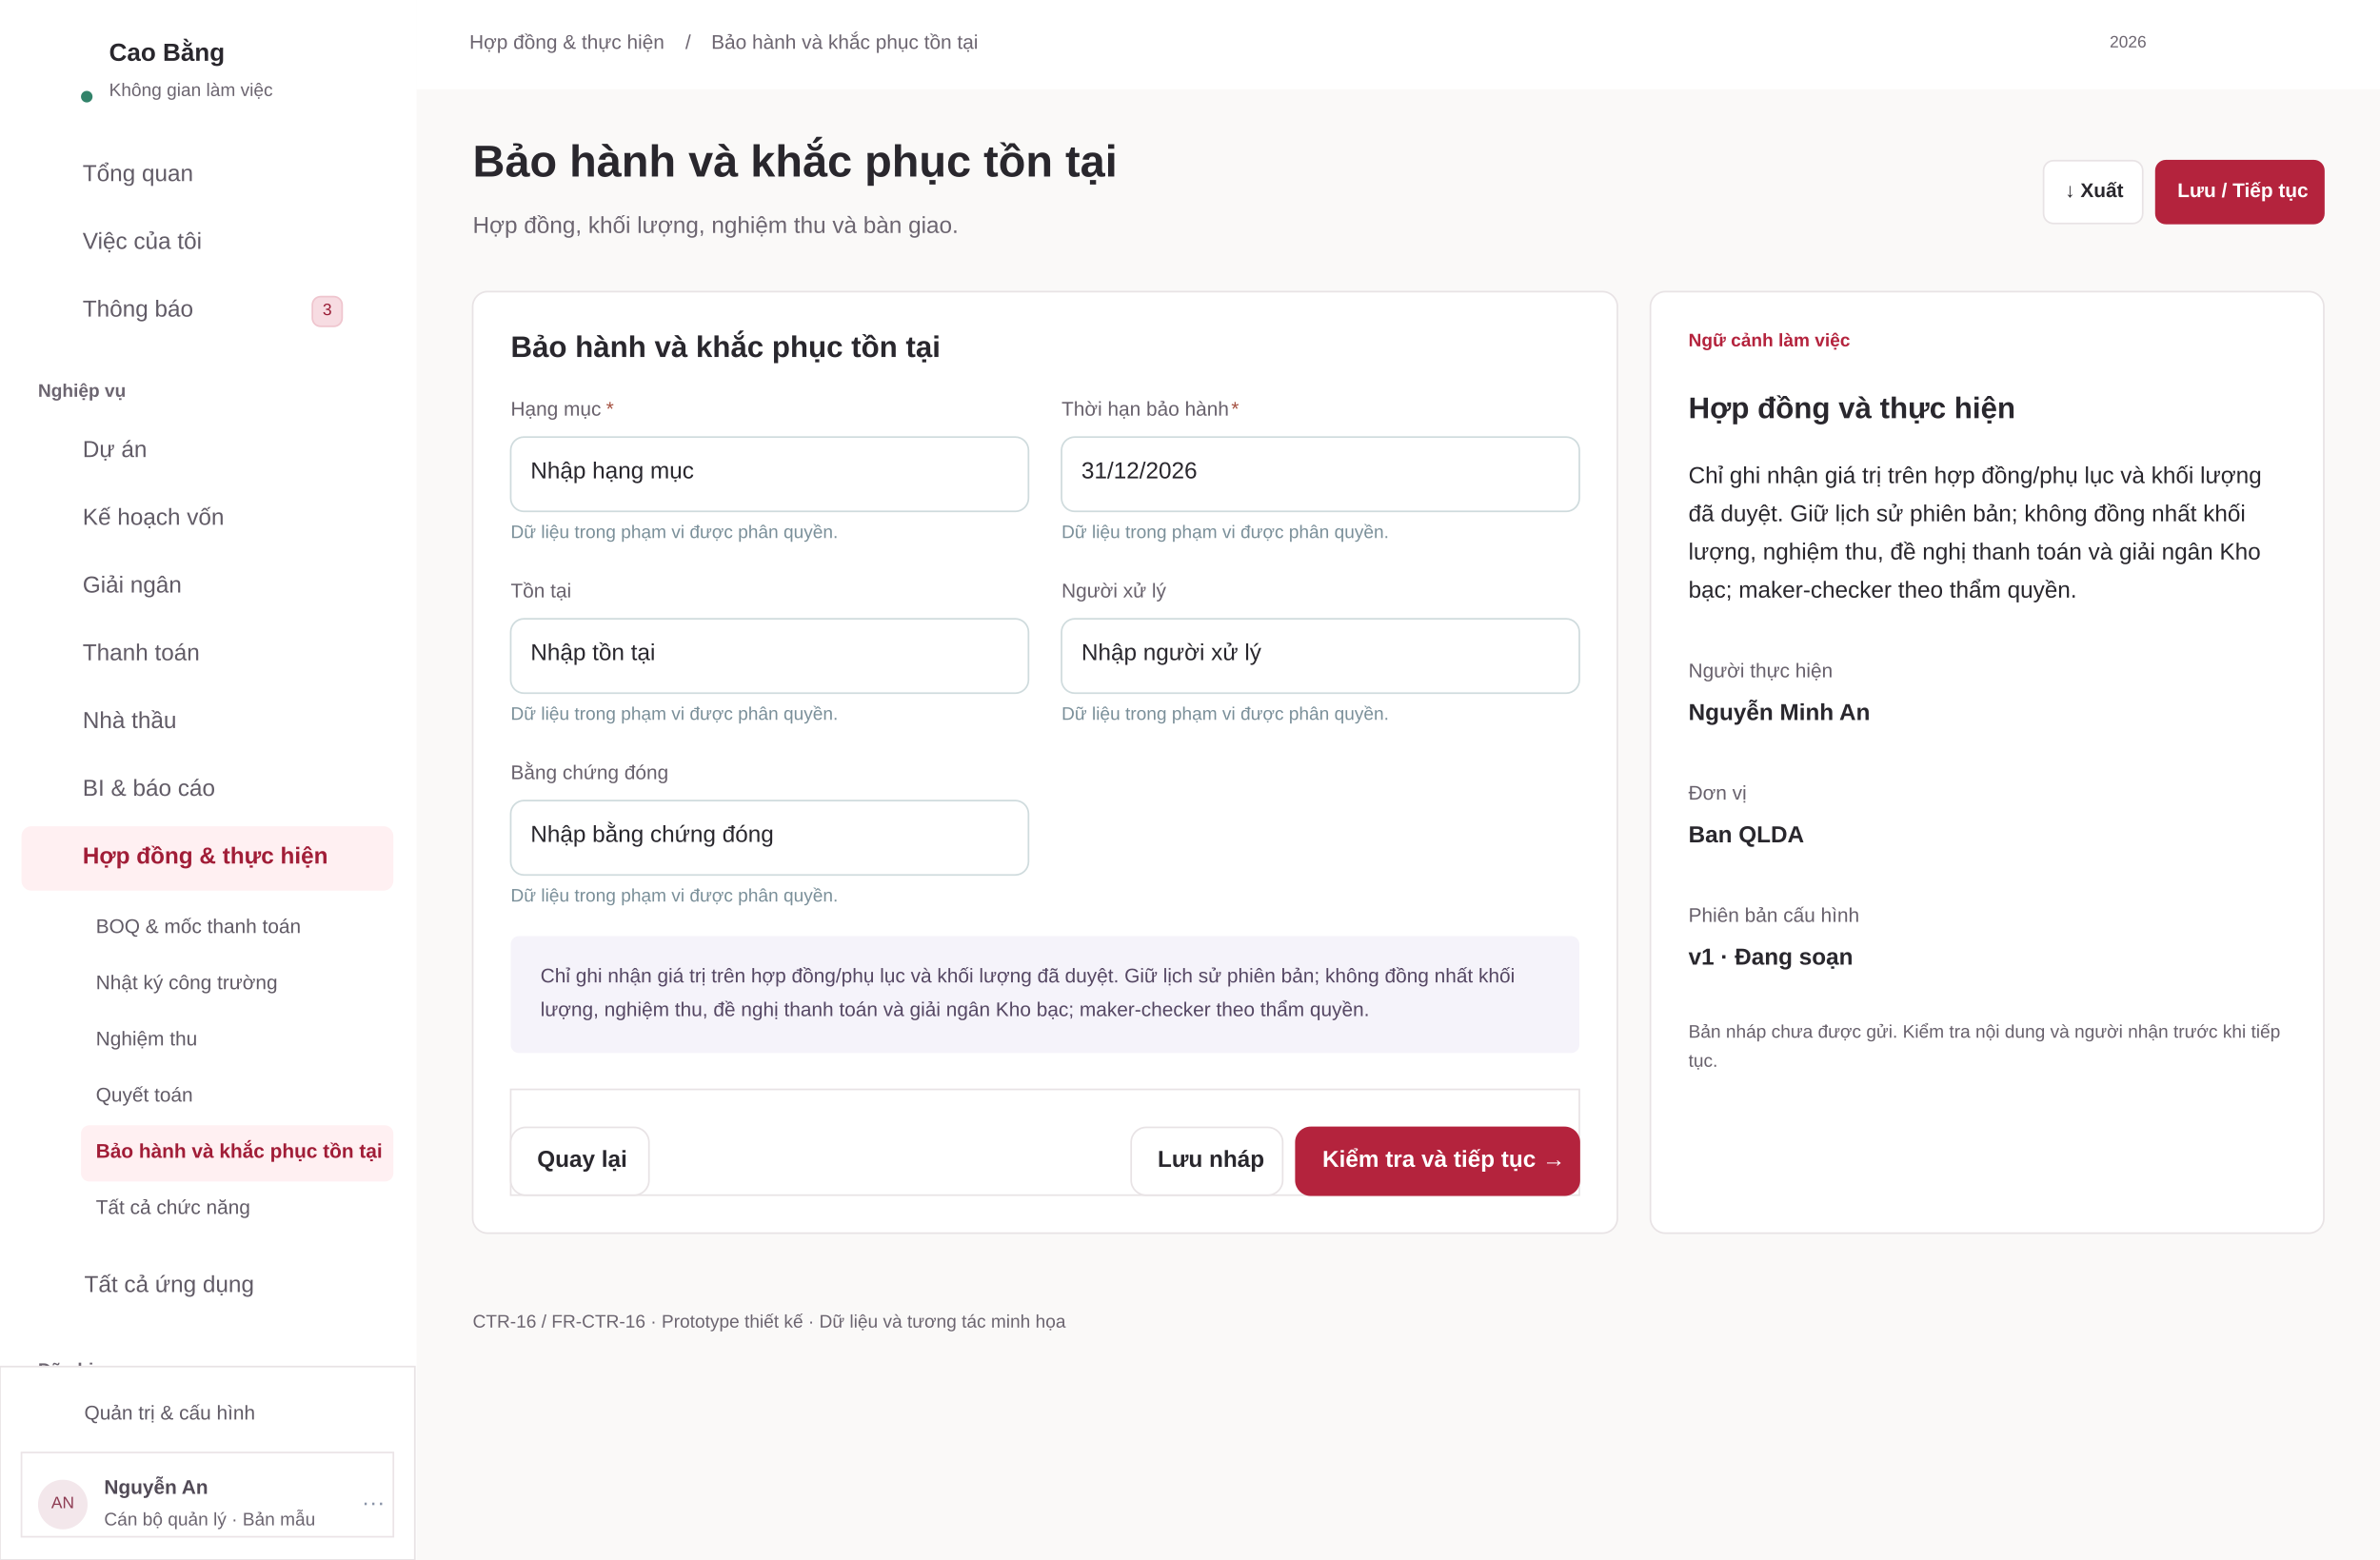
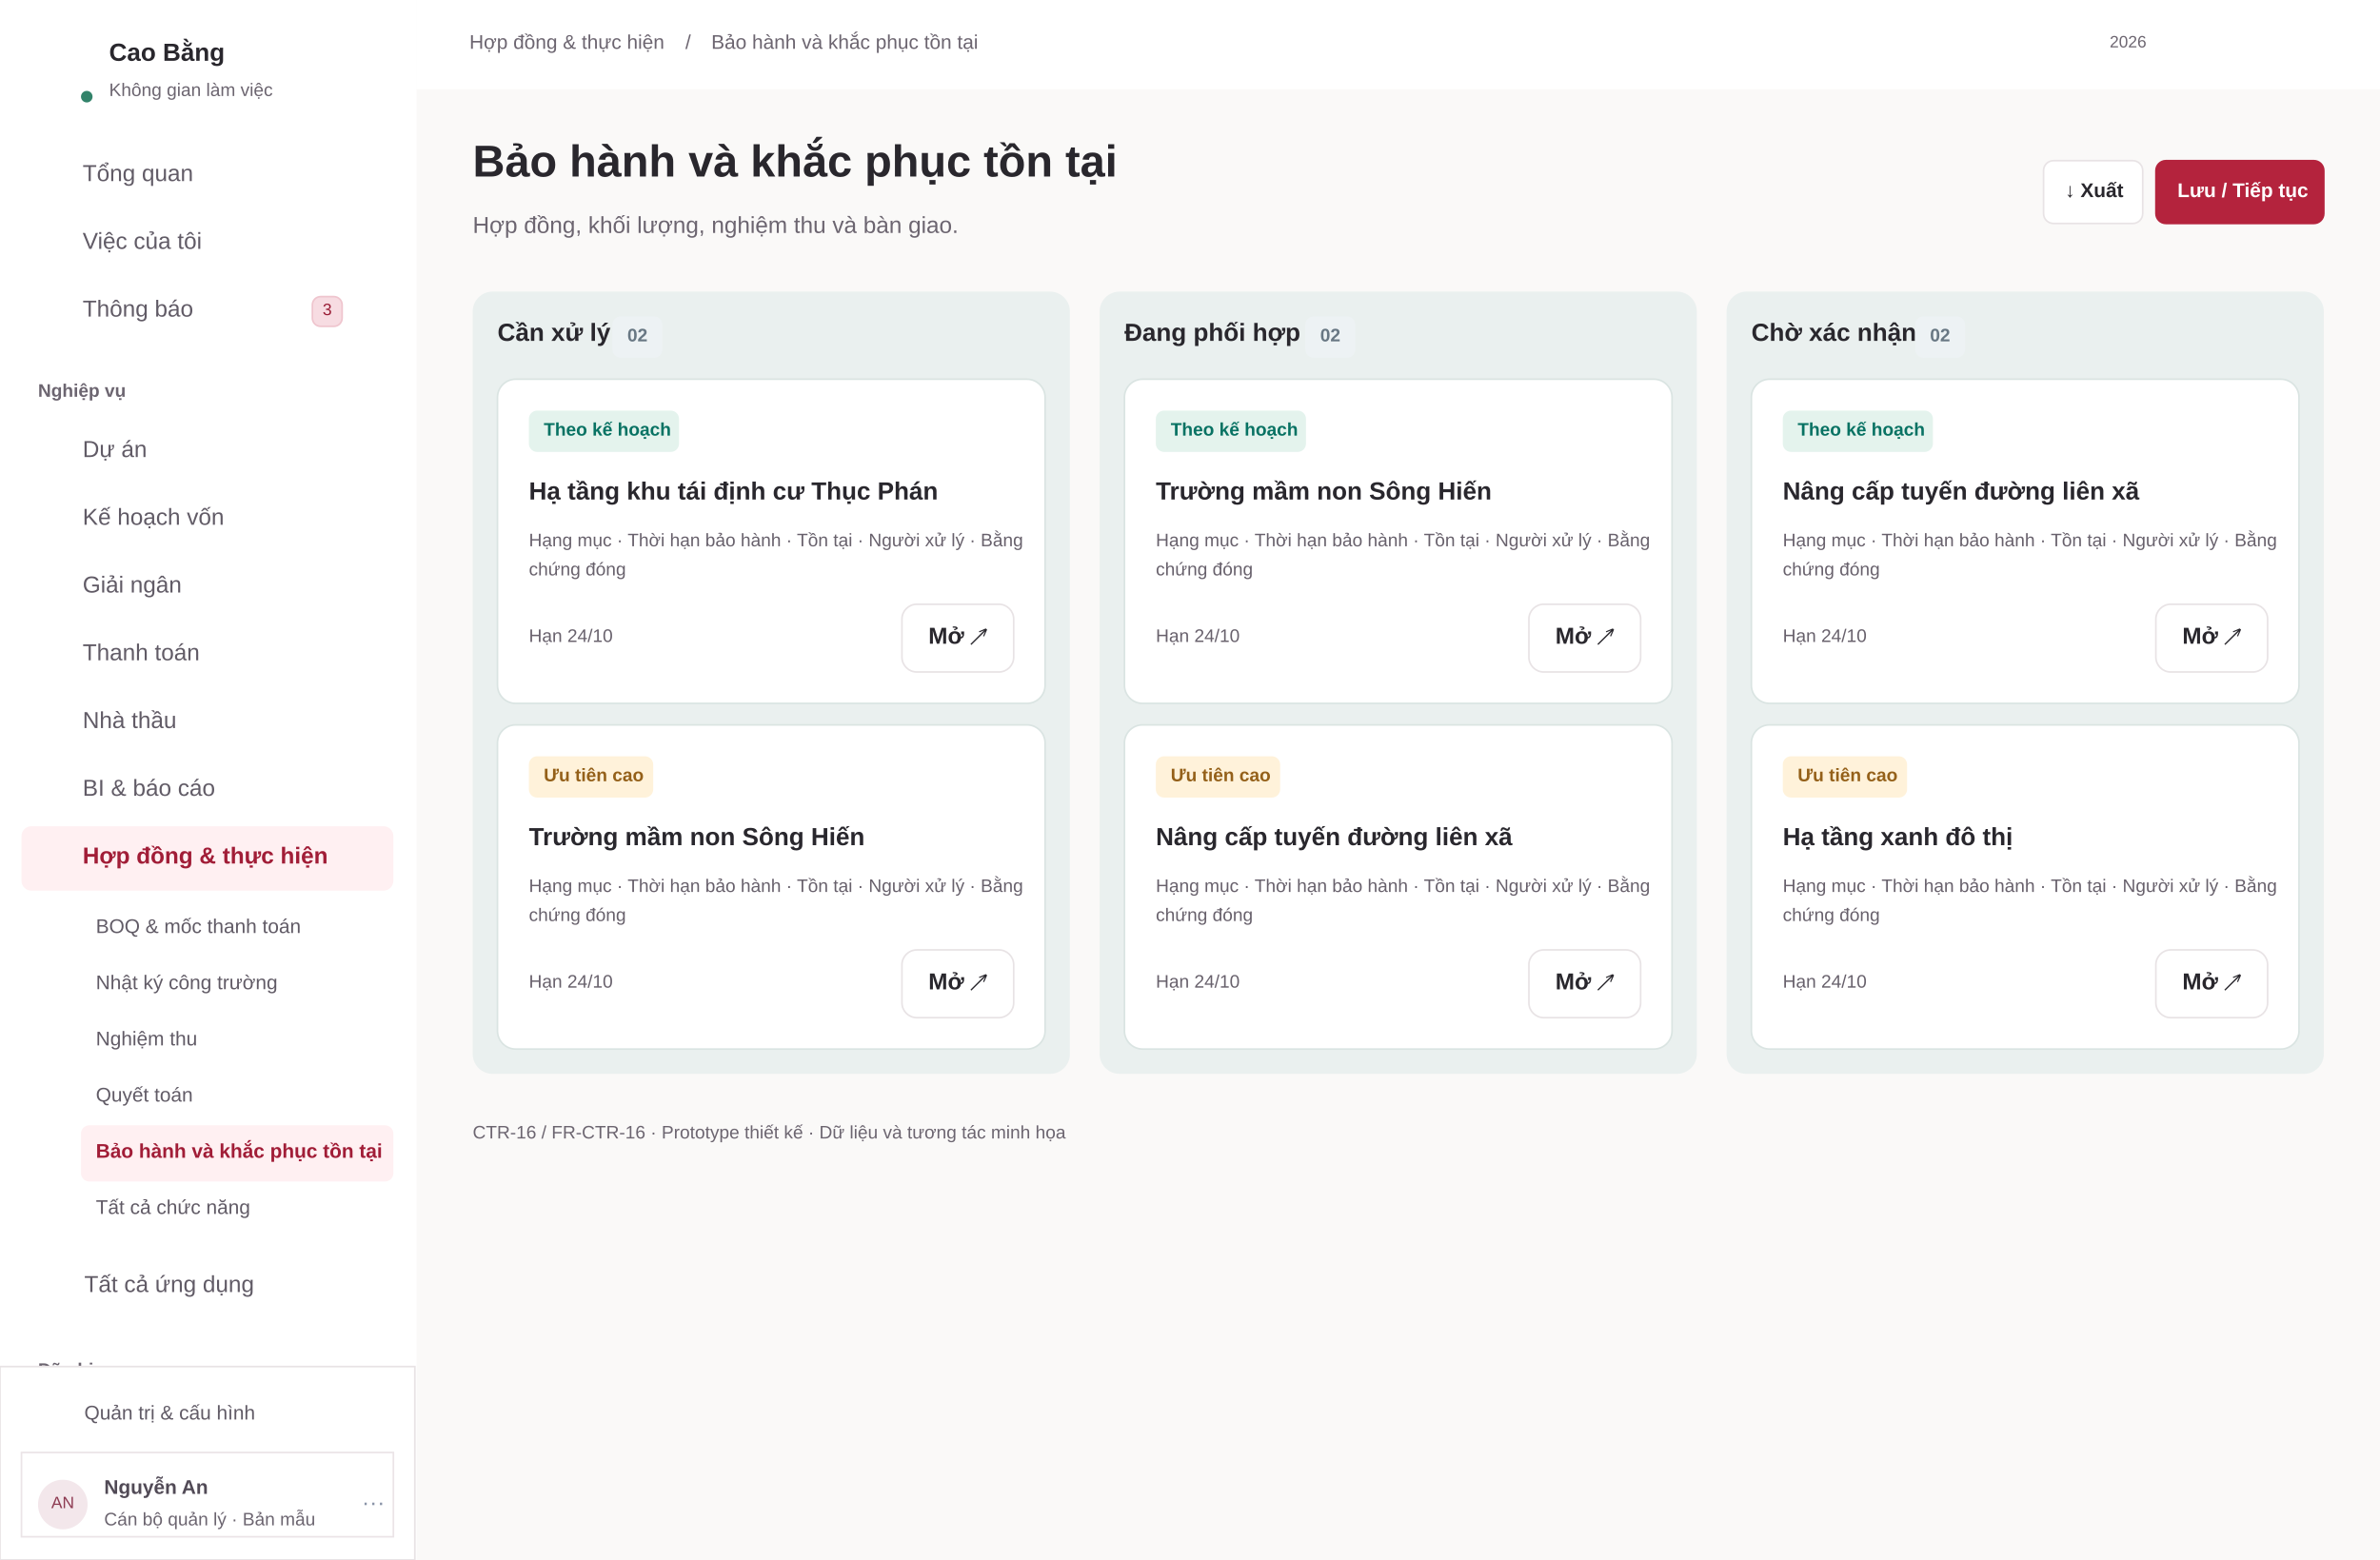
<svg xmlns="http://www.w3.org/2000/svg" width="1440" height="944" viewBox="0 0 1440 944">
  <rect width="100%" height="100%" fill="#f3f6f5" />
  <rect x="0" y="0" width="1440" height="944" rx="0" fill="rgb(250, 249, 248)" />
  <rect x="0" y="0" width="252" height="944" rx="0" fill="rgb(255, 255, 255)" />
  <text x="29.094" y="46.04" fill="rgb(255, 255, 255)" font-family="Segoe UI,Arial" font-size="12px" font-weight="650">CB</text>
  <rect x="48" y="54" width="9" height="9" rx="50" fill="rgb(50, 131, 106)" />
  <rect x="48" y="54" width="9" height="9" rx="50" fill="none" stroke="rgb(255, 255, 255)" stroke-width="2" />
  <text x="66" y="36.8" fill="rgb(41, 39, 45)" font-family="Segoe UI,Arial" font-size="15px" font-weight="650">Cao Bằng</text>
  <text x="66" y="58.12" fill="rgb(108, 101, 112)" font-family="Segoe UI,Arial" font-size="11px" font-weight="400">Không gian làm việc</text>
  <svg viewBox="0 0 24 24" fill="none" aria-hidden="true" x="171.266" y="50.5" width="10" height="10">
    <path d="m9 5 7 7-7 7" />
  </svg>
  <svg viewBox="0 0 24 24" fill="none" aria-hidden="true" x="23" y="98" width="17" height="17">
    <path d="m3 11 9-8 9 8M5 10v11h5v-7h4v7h5V10" />
  </svg>
  <text x="50" y="109.583" fill="rgb(97, 91, 102)" font-family="Segoe UI,Arial" font-size="14px" font-weight="500">Tổng quan</text>
  <svg viewBox="0 0 24 24" fill="none" aria-hidden="true" x="23" y="139" width="17" height="17">
    <rect x="4" y="3" width="16" height="18" rx="3" />
    <path d="m8 12 3 3 5-6" />
  </svg>
  <text x="50" y="150.583" fill="rgb(97, 91, 102)" font-family="Segoe UI,Arial" font-size="14px" font-weight="500">Việc của tôi</text>
  <svg viewBox="0 0 24 24" fill="none" aria-hidden="true" x="23" y="180" width="17" height="17">
    <path d="M4 4h16l2 13v3H2v-3L4 4Z" />
    <path d="M2 15h6l2 3h4l2-3h6" />
  </svg>
  <text x="50" y="191.583" fill="rgb(97, 91, 102)" font-family="Segoe UI,Arial" font-size="14px" font-weight="500">Thông báo</text>
  <rect x="189" y="179.5" width="18" height="18" rx="5" fill="rgb(247, 220, 226)" />
  <rect x="189" y="179.5" width="18" height="18" rx="5" fill="none" stroke="rgb(239, 197, 206)" stroke-width="1" />
  <text x="195.219" y="190.7" fill="rgb(153, 28, 53)" font-family="Segoe UI,Arial" font-size="10px" font-weight="500">3</text>
  <svg viewBox="0 0 24 24" fill="none" aria-hidden="true" x="215.5" y="181" width="12" height="12">
    <path d="m9 5 7 7-7 7" />
  </svg>
  <text x="23" y="240.12" fill="rgb(108, 101, 112)" font-family="Segoe UI,Arial" font-size="11px" font-weight="550">Nghiệp vụ</text>
  <svg viewBox="0 0 24 24" fill="none" aria-hidden="true" x="23" y="265" width="17" height="17">
    <path d="M3 21h18M5 21V9l7-5 7 5v12M9 21v-7h6v7M9 10h6" />
  </svg>
  <text x="50" y="276.583" fill="rgb(97, 91, 102)" font-family="Segoe UI,Arial" font-size="14px" font-weight="500">Dự án</text>
  <svg viewBox="0 0 24 24" fill="none" aria-hidden="true" x="215.5" y="266" width="12" height="12">
    <path d="m9 5 7 7-7 7" />
  </svg>
  <svg viewBox="0 0 24 24" fill="none" aria-hidden="true" x="23" y="306" width="17" height="17">
    <rect x="3" y="5" width="18" height="15" rx="3" />
    <path d="M16 11h5v5h-5a2.5 2.5 0 0 1 0-5ZM5 5V3h13" />
  </svg>
  <text x="50" y="317.583" fill="rgb(97, 91, 102)" font-family="Segoe UI,Arial" font-size="14px" font-weight="500">Kế hoạch vốn</text>
  <svg viewBox="0 0 24 24" fill="none" aria-hidden="true" x="215.5" y="307" width="12" height="12">
    <path d="m9 5 7 7-7 7" />
  </svg>
  <svg viewBox="0 0 24 24" fill="none" aria-hidden="true" x="23" y="347" width="17" height="17">
    <path d="M4 19V5m0 14h16M8 15l4-5 4 2 5-7" />
  </svg>
  <text x="50" y="358.583" fill="rgb(97, 91, 102)" font-family="Segoe UI,Arial" font-size="14px" font-weight="500">Giải ngân</text>
  <svg viewBox="0 0 24 24" fill="none" aria-hidden="true" x="215.5" y="348" width="12" height="12">
    <path d="m9 5 7 7-7 7" />
  </svg>
  <svg viewBox="0 0 24 24" fill="none" aria-hidden="true" x="23" y="388" width="17" height="17">
    <path d="M6 2h9l4 4v16H6V2Z M14 2v5h5M9 11h7m-7 4h7m-7 4h4" />
  </svg>
  <text x="50" y="399.583" fill="rgb(97, 91, 102)" font-family="Segoe UI,Arial" font-size="14px" font-weight="500">Thanh toán</text>
  <svg viewBox="0 0 24 24" fill="none" aria-hidden="true" x="215.5" y="389" width="12" height="12">
    <path d="m9 5 7 7-7 7" />
  </svg>
  <svg viewBox="0 0 24 24" fill="none" aria-hidden="true" x="23" y="429" width="17" height="17">
    <rect x="4" y="3" width="16" height="18" rx="3" />
    <path d="m8 12 3 3 5-6" />
  </svg>
  <text x="50" y="440.583" fill="rgb(97, 91, 102)" font-family="Segoe UI,Arial" font-size="14px" font-weight="500">Nhà thầu</text>
  <svg viewBox="0 0 24 24" fill="none" aria-hidden="true" x="215.5" y="430" width="12" height="12">
    <path d="m9 5 7 7-7 7" />
  </svg>
  <svg viewBox="0 0 24 24" fill="none" aria-hidden="true" x="23" y="470" width="17" height="17">
    <rect x="3" y="3" width="7" height="7" rx="1.5" />
    <rect x="14" y="3" width="7" height="7" rx="1.5" />
    <rect x="3" y="14" width="7" height="7" rx="1.5" />
    <rect x="14" y="14" width="7" height="7" rx="1.5" />
  </svg>
  <text x="50" y="481.583" fill="rgb(97, 91, 102)" font-family="Segoe UI,Arial" font-size="14px" font-weight="500">BI &amp; báo cáo</text>
  <svg viewBox="0 0 24 24" fill="none" aria-hidden="true" x="215.5" y="471" width="12" height="12">
    <path d="m9 5 7 7-7 7" />
  </svg>
  <rect x="13" y="500" width="225" height="39" rx="6" fill="rgb(255, 240, 242)" />
  <svg viewBox="0 0 24 24" fill="none" aria-hidden="true" x="23" y="511" width="17" height="17">
    <rect x="3" y="3" width="7" height="7" rx="1" />
    <rect x="14" y="3" width="7" height="7" rx="1" />
    <rect x="3" y="14" width="7" height="7" rx="1" />
    <rect x="14" y="14" width="7" height="7" rx="1" />
  </svg>
  <text x="50" y="522.583" fill="rgb(161, 29, 55)" font-family="Segoe UI,Arial" font-size="14px" font-weight="600">Hợp đồng &amp; thực hiện</text>
  <svg viewBox="0 0 24 24" fill="none" aria-hidden="true" x="215.5" y="512" width="12" height="12">
    <path d="m9 5 7 7-7 7" />
  </svg>
  <text x="58" y="564.634" fill="rgb(97, 91, 102)" font-family="Segoe UI,Arial" font-size="12px" font-weight="400">BOQ &amp; mốc thanh toán</text>
  <text x="58" y="598.634" fill="rgb(97, 91, 102)" font-family="Segoe UI,Arial" font-size="12px" font-weight="400">Nhật ký công trường</text>
  <text x="58" y="632.634" fill="rgb(97, 91, 102)" font-family="Segoe UI,Arial" font-size="12px" font-weight="400">Nghiệm thu</text>
  <text x="58" y="666.634" fill="rgb(97, 91, 102)" font-family="Segoe UI,Arial" font-size="12px" font-weight="400">Quyết toán</text>
  <rect x="49" y="681" width="189" height="34" rx="5" fill="rgb(255, 240, 242)" />
  <text x="58" y="700.634" fill="rgb(161, 29, 55)" font-family="Segoe UI,Arial" font-size="12px" font-weight="600">Bảo hành và khắc phục tồn tại</text>
  <text x="58" y="734.634" fill="rgb(97, 91, 102)" font-family="Segoe UI,Arial" font-size="12px" font-weight="400">Tất cả chức năng</text>
  <svg viewBox="0 0 24 24" fill="none" aria-hidden="true" x="218" y="726.5" width="11" height="11">
    <path d="m9 5 7 7-7 7" />
  </svg>
  <svg viewBox="0 0 24 24" fill="none" aria-hidden="true" x="23" y="769.5" width="18" height="18">
    <rect x="3" y="3" width="7" height="7" rx="1" />
    <rect x="14" y="3" width="7" height="7" rx="1" />
    <rect x="3" y="14" width="7" height="7" rx="1" />
    <rect x="14" y="14" width="7" height="7" rx="1" />
  </svg>
  <text x="51" y="781.88" fill="rgb(97, 91, 102)" font-family="Segoe UI,Arial" font-size="14px" font-weight="400">Tất cả ứng dụng</text>
  <svg viewBox="0 0 24 24" fill="none" aria-hidden="true" x="217" y="773" width="11" height="11">
    <path d="m9 5 7 7-7 7" />
  </svg>
  <text x="23" y="832.62" fill="rgb(108, 101, 112)" font-family="Segoe UI,Arial" font-size="11px" font-weight="550">Đã ghim</text>
  <text x="210.344" y="834.64" fill="rgb(146, 154, 170)" font-family="Segoe UI,Arial" font-size="17px" font-weight="600">···</text>
  <svg viewBox="0 0 24 24" fill="none" aria-hidden="true" x="23" y="859.5" width="13" height="13">
    <path d="m8 3 8 0-1 6 4 4v2H5v-2l4-4-1-6ZM12 15v7" />
  </svg>
  <text x="46" y="868.337" fill="rgb(97, 91, 102)" font-family="Segoe UI,Arial" font-size="12px" font-weight="400">Tiến độ nộp báo cáo</text>
  <svg viewBox="0 0 24 24" fill="none" aria-hidden="true" x="23" y="893.5" width="13" height="13">
    <path d="m8 3 8 0-1 6 4 4v2H5v-2l4-4-1-6ZM12 15v7" />
  </svg>
  <text x="46" y="902.337" fill="rgb(97, 91, 102)" font-family="Segoe UI,Arial" font-size="12px" font-weight="400">Dashboard của tôi</text>
  <rect x="0" y="827" width="251" height="117" rx="0" fill="rgb(255, 255, 255)" />
  <rect x="0" y="827" width="251" height="117" rx="0" fill="none" stroke="rgb(232, 227, 229)" stroke-width="1" />
  <svg viewBox="0 0 24 24" fill="none" aria-hidden="true" x="23" y="847" width="18" height="18">
    <path d="m12 3 8 3v6c0 5-8 9-8 9s-8-4-8-9V6l8-3Z" />
    <path d="m8 12 3 3 5-6" />
  </svg>
  <text x="51" y="859.04" fill="rgb(97, 91, 102)" font-family="Segoe UI,Arial" font-size="12px" font-weight="500">Quản trị &amp; cấu hình</text>
  <svg viewBox="0 0 24 24" fill="none" aria-hidden="true" x="217" y="850.5" width="11" height="11">
    <path d="m9 5 7 7-7 7" />
  </svg>
  <rect x="13" y="879" width="225" height="51" rx="0" fill="none" stroke="rgb(235, 228, 231)" stroke-width="1" />
  <rect x="23" y="895.5" width="30" height="30" rx="50" fill="rgb(243, 231, 235)" />
  <text x="31.031" y="912.7" fill="rgb(141, 58, 81)" font-family="Segoe UI,Arial" font-size="10px" font-weight="400">AN</text>
  <text x="63" y="904.04" fill="rgb(81, 74, 86)" font-family="Segoe UI,Arial" font-size="12px" font-weight="550">Nguyễn An</text>
  <text x="63" y="923.12" fill="rgb(108, 101, 112)" font-family="Segoe UI,Arial" font-size="11px" font-weight="400">Cán bộ quản lý · Bản mẫu</text>
  <text x="218.891" y="913.88" fill="rgb(137, 147, 167)" font-family="Segoe UI,Arial" font-size="14px" font-weight="400">···</text>
  <rect x="252" y="0" width="1188" height="54" rx="0" fill="rgb(255, 255, 255)" />
  <text x="284" y="29.54" fill="rgb(108, 101, 112)" font-family="Segoe UI,Arial" font-size="12px" font-weight="400">Hợp đồng &amp; thực hiện</text>
  <text x="414.672" y="29.54" fill="rgb(108, 101, 112)" font-family="Segoe UI,Arial" font-size="12px" font-weight="400">/</text>
  <text x="430.359" y="29.54" fill="rgb(108, 101, 112)" font-family="Segoe UI,Arial" font-size="12px" font-weight="500">Bảo hành và khắc phục tồn tại</text>
  <text x="1276.438" y="28.7" fill="rgb(108, 101, 112)" font-family="Segoe UI,Arial" font-size="10px" font-weight="400">2026</text>
  <svg viewBox="0 0 24 24" fill="none" aria-hidden="true" x="1336" y="17.5" width="18" height="18">
    <path d="m12 3 2.8 5.7 6.2.9-4.5 4.4 1.1 6.2-5.6-3-5.6 3 1.1-6.2L3 9.6l6.2-.9L12 3Z" />
  </svg>
  <svg viewBox="0 0 24 24" fill="none" aria-hidden="true" x="1383" y="17.5" width="18" height="18">
    <circle cx="12" cy="12" r="9" />
    <path d="M9 9a3 3 0 0 1 6 0c0 2-3 2-3 4m0 3h.01" />
  </svg>
  <text x="286" y="106.84" fill="rgb(41, 39, 45)" font-family="Segoe UI,Arial" font-size="27px" font-weight="650">Bảo hành và khắc phục tồn tại</text>
  <text x="286" y="140.974" fill="rgb(108, 101, 112)" font-family="Segoe UI,Arial" font-size="14px" font-weight="400">Hợp đồng, khối lượng, nghiệm thu và bàn giao.</text>
  <rect x="1236.438" y="97.234" width="60" height="38" rx="6" fill="rgb(255, 255, 255)" />
  <rect x="1236.438" y="97.234" width="60" height="38" rx="6" fill="none" stroke="rgb(232, 227, 229)" stroke-width="1" />
  <text x="1249.438" y="119.274" fill="rgb(41, 39, 45)" font-family="Segoe UI,Arial" font-size="12px" font-weight="600">↓ Xuất</text>
  <rect x="1304.438" y="97.234" width="101.562" height="38" rx="6" fill="rgb(180, 35, 61)" />
  <rect x="1304.438" y="97.234" width="101.562" height="38" rx="6" fill="none" stroke="rgb(180, 35, 61)" stroke-width="1" />
  <text x="1317.438" y="119.274" fill="rgb(255, 255, 255)" font-family="Segoe UI,Arial" font-size="12px" font-weight="600">Lưu / Tiếp tục</text>
-   <rect x="286" y="176.484" width="692.578" height="569.781" rx="9" fill="rgb(255, 255, 255)" />
-   <rect x="286" y="176.484" width="692.578" height="569.781" rx="9" fill="none" stroke="rgb(232, 227, 229)" stroke-width="1" />
-   <text x="309" y="216.044" fill="rgb(41, 39, 45)" font-family="Segoe UI,Arial" font-size="18px" font-weight="700">Bảo hành và khắc phục tồn tại</text>
-   <text x="309" y="251.524" fill="rgb(104, 97, 108)" font-family="Segoe UI,Arial" font-size="12px" font-weight="400">Hạng mục </text>
-   <text x="366.734" y="251.524" fill="rgb(164, 80, 64)" font-family="Segoe UI,Arial" font-size="12px" font-weight="400">*</text>
-   <rect x="309" y="264.484" width="313.281" height="45" rx="8" fill="rgb(255, 255, 255)" />
-   <rect x="309" y="264.484" width="313.281" height="45" rx="8" fill="none" stroke="rgb(207, 219, 221)" stroke-width="1" />
-   <text x="321" y="289.484" fill="rgb(41, 39, 45)" font-family="Segoe UI,Arial" font-size="14px">Nhập hạng mục</text>
-   <text x="309" y="325.604" fill="rgb(122, 143, 153)" font-family="Segoe UI,Arial" font-size="11px" font-weight="400">Dữ liệu trong phạm vi được phân quyền.</text>
-   <text x="642.281" y="251.524" fill="rgb(104, 97, 108)" font-family="Segoe UI,Arial" font-size="12px" font-weight="400">Thời hạn bảo hành </text>
-   <text x="744.938" y="251.524" fill="rgb(164, 80, 64)" font-family="Segoe UI,Arial" font-size="12px" font-weight="400">*</text>
-   <rect x="642.281" y="264.484" width="313.297" height="45" rx="8" fill="rgb(255, 255, 255)" />
-   <rect x="642.281" y="264.484" width="313.297" height="45" rx="8" fill="none" stroke="rgb(207, 219, 221)" stroke-width="1" />
-   <text x="654.281" y="289.484" fill="rgb(41, 39, 45)" font-family="Segoe UI,Arial" font-size="14px">31/12/2026</text>
-   <text x="642.281" y="325.604" fill="rgb(122, 143, 153)" font-family="Segoe UI,Arial" font-size="11px" font-weight="400">Dữ liệu trong phạm vi được phân quyền.</text>
-   <text x="309" y="361.524" fill="rgb(104, 97, 108)" font-family="Segoe UI,Arial" font-size="12px" font-weight="400">Tồn tại</text>
-   <rect x="309" y="374.484" width="313.281" height="45" rx="8" fill="rgb(255, 255, 255)" />
-   <rect x="309" y="374.484" width="313.281" height="45" rx="8" fill="none" stroke="rgb(207, 219, 221)" stroke-width="1" />
-   <text x="321" y="399.484" fill="rgb(41, 39, 45)" font-family="Segoe UI,Arial" font-size="14px">Nhập tồn tại</text>
-   <text x="309" y="435.604" fill="rgb(122, 143, 153)" font-family="Segoe UI,Arial" font-size="11px" font-weight="400">Dữ liệu trong phạm vi được phân quyền.</text>
-   <text x="642.281" y="361.524" fill="rgb(104, 97, 108)" font-family="Segoe UI,Arial" font-size="12px" font-weight="400">Người xử lý</text>
-   <rect x="642.281" y="374.484" width="313.297" height="45" rx="8" fill="rgb(255, 255, 255)" />
-   <rect x="642.281" y="374.484" width="313.297" height="45" rx="8" fill="none" stroke="rgb(207, 219, 221)" stroke-width="1" />
-   <text x="654.281" y="399.484" fill="rgb(41, 39, 45)" font-family="Segoe UI,Arial" font-size="14px">Nhập người xử lý</text>
-   <text x="642.281" y="435.604" fill="rgb(122, 143, 153)" font-family="Segoe UI,Arial" font-size="11px" font-weight="400">Dữ liệu trong phạm vi được phân quyền.</text>
-   <text x="309" y="471.524" fill="rgb(104, 97, 108)" font-family="Segoe UI,Arial" font-size="12px" font-weight="400">Bằng chứng đóng</text>
-   <rect x="309" y="484.484" width="313.281" height="45" rx="8" fill="rgb(255, 255, 255)" />
-   <rect x="309" y="484.484" width="313.281" height="45" rx="8" fill="none" stroke="rgb(207, 219, 221)" stroke-width="1" />
-   <text x="321" y="509.484" fill="rgb(41, 39, 45)" font-family="Segoe UI,Arial" font-size="14px">Nhập bằng chứng đóng</text>
-   <text x="309" y="545.604" fill="rgb(122, 143, 153)" font-family="Segoe UI,Arial" font-size="11px" font-weight="400">Dữ liệu trong phạm vi được phân quyền.</text>
-   <rect x="309" y="566.484" width="646.578" height="70.781" rx="5" fill="rgb(245, 243, 250)" />
-   <text x="327" y="594.524" fill="rgb(85, 71, 99)" font-family="Segoe UI,Arial" font-size="12px" font-weight="400">Chỉ ghi nhận giá trị trên hợp đồng/phụ lục và khối lượng đã duyệt. Giữ lịch sử phiên bản; không đồng nhất khối</text>
-   <text x="327" y="614.915" fill="rgb(85, 71, 99)" font-family="Segoe UI,Arial" font-size="12px" font-weight="400">lượng, nghiệm thu, đề nghị thanh toán và giải ngân Kho bạc; maker-checker theo thẩm quyền.</text>
-   <rect x="309" y="659.266" width="646.578" height="64" rx="0" fill="none" stroke="rgb(232, 227, 229)" stroke-width="1" />
-   <rect x="309" y="682.266" width="83.656" height="41" rx="9" fill="rgb(255, 255, 255)" />
-   <rect x="309" y="682.266" width="83.656" height="41" rx="9" fill="none" stroke="rgb(232, 227, 229)" stroke-width="1" />
-   <text x="325" y="706.146" fill="rgb(41, 39, 45)" font-family="Segoe UI,Arial" font-size="14px" font-weight="600">Quay lại</text>
-   <rect x="684.406" y="682.266" width="91.672" height="41" rx="9" fill="rgb(255, 255, 255)" />
-   <rect x="684.406" y="682.266" width="91.672" height="41" rx="9" fill="none" stroke="rgb(232, 227, 229)" stroke-width="1" />
-   <text x="700.406" y="706.146" fill="rgb(41, 39, 45)" font-family="Segoe UI,Arial" font-size="14px" font-weight="600">Lưu nháp</text>
-   <rect x="784.078" y="682.266" width="171.5" height="41" rx="9" fill="rgb(180, 35, 61)" />
-   <rect x="784.078" y="682.266" width="171.5" height="41" rx="9" fill="none" stroke="rgb(180, 35, 61)" stroke-width="1" />
-   <text x="800.078" y="706.146" fill="rgb(255, 255, 255)" font-family="Segoe UI,Arial" font-size="14px" font-weight="600">Kiểm tra và tiếp tục →</text>
-   <rect x="998.578" y="176.484" width="407.422" height="569.781" rx="9" fill="rgb(255, 255, 255)" />
-   <rect x="998.578" y="176.484" width="407.422" height="569.781" rx="9" fill="none" stroke="rgb(232, 227, 229)" stroke-width="1" />
-   <text x="1021.578" y="209.604" fill="rgb(180, 35, 61)" font-family="Segoe UI,Arial" font-size="11px" font-weight="700">Ngữ cảnh làm việc</text>
-   <text x="1021.578" y="253.044" fill="rgb(41, 39, 45)" font-family="Segoe UI,Arial" font-size="18px" font-weight="700">Hợp đồng và thực hiện</text>
-   <text x="1021.578" y="292.364" fill="rgb(41, 39, 45)" font-family="Segoe UI,Arial" font-size="14px" font-weight="400">Chỉ ghi nhận giá trị trên hợp đồng/phụ lục và khối lượng</text>
-   <text x="1021.578" y="315.458" fill="rgb(41, 39, 45)" font-family="Segoe UI,Arial" font-size="14px" font-weight="400">đã duyệt. Giữ lịch sử phiên bản; không đồng nhất khối</text>
-   <text x="1021.578" y="338.552" fill="rgb(41, 39, 45)" font-family="Segoe UI,Arial" font-size="14px" font-weight="400">lượng, nghiệm thu, đề nghị thanh toán và giải ngân Kho</text>
-   <text x="1021.578" y="361.646" fill="rgb(41, 39, 45)" font-family="Segoe UI,Arial" font-size="14px" font-weight="400">bạc; maker-checker theo thẩm quyền.</text>
-   <text x="1021.578" y="409.899" fill="rgb(104, 97, 108)" font-family="Segoe UI,Arial" font-size="12px" font-weight="400">Người thực hiện</text>
-   <text x="1021.578" y="435.739" fill="rgb(41, 39, 45)" font-family="Segoe UI,Arial" font-size="14px" font-weight="700">Nguyễn Minh An</text>
-   <text x="1021.578" y="483.899" fill="rgb(104, 97, 108)" font-family="Segoe UI,Arial" font-size="12px" font-weight="400">Đơn vị</text>
-   <text x="1021.578" y="509.739" fill="rgb(41, 39, 45)" font-family="Segoe UI,Arial" font-size="14px" font-weight="700">Ban QLDA</text>
-   <text x="1021.578" y="557.899" fill="rgb(104, 97, 108)" font-family="Segoe UI,Arial" font-size="12px" font-weight="400">Phiên bản cấu hình</text>
-   <text x="1021.578" y="583.739" fill="rgb(41, 39, 45)" font-family="Segoe UI,Arial" font-size="14px" font-weight="700">v1 · Đang soạn</text>
-   <text x="1021.578" y="627.979" fill="rgb(104, 97, 108)" font-family="Segoe UI,Arial" font-size="11px" font-weight="400">Bản nháp chưa được gửi. Kiểm tra nội dung và người nhận trước khi tiếp</text>
-   <text x="1021.578" y="645.573" fill="rgb(104, 97, 108)" font-family="Segoe UI,Arial" font-size="11px" font-weight="400">tục.</text>
-   <text x="286" y="803.386" fill="rgb(108, 101, 112)" font-family="Segoe UI,Arial" font-size="11px" font-weight="400">CTR-16 / FR-CTR-16 · Prototype thiết kế · Dữ liệu và tương tác minh họa</text>
+   <rect x="286" y="176.484" width="361.328" height="473.375" rx="12" fill="rgb(234, 240, 239)" />
+   <text x="301" y="206.284" fill="rgb(41, 39, 45)" font-family="Segoe UI,Arial" font-size="15px" font-weight="700">Cần xử lý </text>
+   <rect x="370.562" y="191.484" width="30.219" height="25" rx="5" fill="rgb(237, 242, 244)" />
+   <text x="379.562" y="206.604" fill="rgb(104, 119, 131)" font-family="Segoe UI,Arial" font-size="11px" font-weight="600">02</text>
+   <rect x="301" y="229.484" width="331.328" height="196.188" rx="11" fill="rgb(255, 255, 255)" />
+   <rect x="301" y="229.484" width="331.328" height="196.188" rx="11" fill="none" stroke="rgb(218, 228, 226)" stroke-width="1" />
+   <rect x="320" y="248.484" width="90.844" height="25" rx="5" fill="rgb(228, 243, 237)" />
+   <text x="329" y="263.604" fill="rgb(8, 114, 99)" font-family="Segoe UI,Arial" font-size="11px" font-weight="600">Theo kế hoạch</text>
+   <text x="320" y="302.284" fill="rgb(41, 39, 45)" font-family="Segoe UI,Arial" font-size="15px" font-weight="700">Hạ tầng khu tái định cư Thục Phán</text>
+   <text x="320" y="330.604" fill="rgb(104, 97, 108)" font-family="Segoe UI,Arial" font-size="11px" font-weight="400">Hạng mục · Thời hạn bảo hành · Tồn tại · Người xử lý · Bằng</text>
+   <text x="320" y="348.198" fill="rgb(104, 97, 108)" font-family="Segoe UI,Arial" font-size="11px" font-weight="400">chứng đóng</text>
+   <text x="320" y="388.495" fill="rgb(104, 97, 108)" font-family="Segoe UI,Arial" font-size="11px" font-weight="400">Hạn 24/10</text>
+   <rect x="545.719" y="365.672" width="67.609" height="41" rx="9" fill="rgb(255, 255, 255)" />
+   <rect x="545.719" y="365.672" width="67.609" height="41" rx="9" fill="none" stroke="rgb(232, 227, 229)" stroke-width="1" />
+   <text x="561.719" y="389.552" fill="rgb(41, 39, 45)" font-family="Segoe UI,Arial" font-size="14px" font-weight="600">Mở ↗</text>
+   <rect x="301" y="438.672" width="331.328" height="196.188" rx="11" fill="rgb(255, 255, 255)" />
+   <rect x="301" y="438.672" width="331.328" height="196.188" rx="11" fill="none" stroke="rgb(218, 228, 226)" stroke-width="1" />
+   <rect x="320" y="457.672" width="75.219" height="25" rx="5" fill="rgb(255, 242, 218)" />
+   <text x="329" y="472.792" fill="rgb(148, 96, 25)" font-family="Segoe UI,Arial" font-size="11px" font-weight="600">Ưu tiên cao</text>
+   <text x="320" y="511.472" fill="rgb(41, 39, 45)" font-family="Segoe UI,Arial" font-size="15px" font-weight="700">Trường mầm non Sông Hiến</text>
+   <text x="320" y="539.792" fill="rgb(104, 97, 108)" font-family="Segoe UI,Arial" font-size="11px" font-weight="400">Hạng mục · Thời hạn bảo hành · Tồn tại · Người xử lý · Bằng</text>
+   <text x="320" y="557.386" fill="rgb(104, 97, 108)" font-family="Segoe UI,Arial" font-size="11px" font-weight="400">chứng đóng</text>
+   <text x="320" y="597.683" fill="rgb(104, 97, 108)" font-family="Segoe UI,Arial" font-size="11px" font-weight="400">Hạn 24/10</text>
+   <rect x="545.719" y="574.859" width="67.609" height="41" rx="9" fill="rgb(255, 255, 255)" />
+   <rect x="545.719" y="574.859" width="67.609" height="41" rx="9" fill="none" stroke="rgb(232, 227, 229)" stroke-width="1" />
+   <text x="561.719" y="598.739" fill="rgb(41, 39, 45)" font-family="Segoe UI,Arial" font-size="14px" font-weight="600">Mở ↗</text>
+   <rect x="665.328" y="176.484" width="361.328" height="473.375" rx="12" fill="rgb(234, 240, 239)" />
+   <text x="680.328" y="206.284" fill="rgb(41, 39, 45)" font-family="Segoe UI,Arial" font-size="15px" font-weight="700">Đang phối hợp </text>
+   <rect x="789.781" y="191.484" width="30.219" height="25" rx="5" fill="rgb(237, 242, 244)" />
+   <text x="798.781" y="206.604" fill="rgb(104, 119, 131)" font-family="Segoe UI,Arial" font-size="11px" font-weight="600">02</text>
+   <rect x="680.328" y="229.484" width="331.328" height="196.188" rx="11" fill="rgb(255, 255, 255)" />
+   <rect x="680.328" y="229.484" width="331.328" height="196.188" rx="11" fill="none" stroke="rgb(218, 228, 226)" stroke-width="1" />
+   <rect x="699.328" y="248.484" width="90.844" height="25" rx="5" fill="rgb(228, 243, 237)" />
+   <text x="708.328" y="263.604" fill="rgb(8, 114, 99)" font-family="Segoe UI,Arial" font-size="11px" font-weight="600">Theo kế hoạch</text>
+   <text x="699.328" y="302.284" fill="rgb(41, 39, 45)" font-family="Segoe UI,Arial" font-size="15px" font-weight="700">Trường mầm non Sông Hiến</text>
+   <text x="699.328" y="330.604" fill="rgb(104, 97, 108)" font-family="Segoe UI,Arial" font-size="11px" font-weight="400">Hạng mục · Thời hạn bảo hành · Tồn tại · Người xử lý · Bằng</text>
+   <text x="699.328" y="348.198" fill="rgb(104, 97, 108)" font-family="Segoe UI,Arial" font-size="11px" font-weight="400">chứng đóng</text>
+   <text x="699.328" y="388.495" fill="rgb(104, 97, 108)" font-family="Segoe UI,Arial" font-size="11px" font-weight="400">Hạn 24/10</text>
+   <rect x="925.047" y="365.672" width="67.609" height="41" rx="9" fill="rgb(255, 255, 255)" />
+   <rect x="925.047" y="365.672" width="67.609" height="41" rx="9" fill="none" stroke="rgb(232, 227, 229)" stroke-width="1" />
+   <text x="941.047" y="389.552" fill="rgb(41, 39, 45)" font-family="Segoe UI,Arial" font-size="14px" font-weight="600">Mở ↗</text>
+   <rect x="680.328" y="438.672" width="331.328" height="196.188" rx="11" fill="rgb(255, 255, 255)" />
+   <rect x="680.328" y="438.672" width="331.328" height="196.188" rx="11" fill="none" stroke="rgb(218, 228, 226)" stroke-width="1" />
+   <rect x="699.328" y="457.672" width="75.219" height="25" rx="5" fill="rgb(255, 242, 218)" />
+   <text x="708.328" y="472.792" fill="rgb(148, 96, 25)" font-family="Segoe UI,Arial" font-size="11px" font-weight="600">Ưu tiên cao</text>
+   <text x="699.328" y="511.472" fill="rgb(41, 39, 45)" font-family="Segoe UI,Arial" font-size="15px" font-weight="700">Nâng cấp tuyến đường liên xã</text>
+   <text x="699.328" y="539.792" fill="rgb(104, 97, 108)" font-family="Segoe UI,Arial" font-size="11px" font-weight="400">Hạng mục · Thời hạn bảo hành · Tồn tại · Người xử lý · Bằng</text>
+   <text x="699.328" y="557.386" fill="rgb(104, 97, 108)" font-family="Segoe UI,Arial" font-size="11px" font-weight="400">chứng đóng</text>
+   <text x="699.328" y="597.683" fill="rgb(104, 97, 108)" font-family="Segoe UI,Arial" font-size="11px" font-weight="400">Hạn 24/10</text>
+   <rect x="925.047" y="574.859" width="67.609" height="41" rx="9" fill="rgb(255, 255, 255)" />
+   <rect x="925.047" y="574.859" width="67.609" height="41" rx="9" fill="none" stroke="rgb(232, 227, 229)" stroke-width="1" />
+   <text x="941.047" y="598.739" fill="rgb(41, 39, 45)" font-family="Segoe UI,Arial" font-size="14px" font-weight="600">Mở ↗</text>
+   <rect x="1044.656" y="176.484" width="361.344" height="473.375" rx="12" fill="rgb(234, 240, 239)" />
+   <text x="1059.656" y="206.284" fill="rgb(41, 39, 45)" font-family="Segoe UI,Arial" font-size="15px" font-weight="700">Chờ xác nhận </text>
+   <rect x="1158.719" y="191.484" width="30.219" height="25" rx="5" fill="rgb(237, 242, 244)" />
+   <text x="1167.719" y="206.604" fill="rgb(104, 119, 131)" font-family="Segoe UI,Arial" font-size="11px" font-weight="600">02</text>
+   <rect x="1059.656" y="229.484" width="331.344" height="196.188" rx="11" fill="rgb(255, 255, 255)" />
+   <rect x="1059.656" y="229.484" width="331.344" height="196.188" rx="11" fill="none" stroke="rgb(218, 228, 226)" stroke-width="1" />
+   <rect x="1078.656" y="248.484" width="90.844" height="25" rx="5" fill="rgb(228, 243, 237)" />
+   <text x="1087.656" y="263.604" fill="rgb(8, 114, 99)" font-family="Segoe UI,Arial" font-size="11px" font-weight="600">Theo kế hoạch</text>
+   <text x="1078.656" y="302.284" fill="rgb(41, 39, 45)" font-family="Segoe UI,Arial" font-size="15px" font-weight="700">Nâng cấp tuyến đường liên xã</text>
+   <text x="1078.656" y="330.604" fill="rgb(104, 97, 108)" font-family="Segoe UI,Arial" font-size="11px" font-weight="400">Hạng mục · Thời hạn bảo hành · Tồn tại · Người xử lý · Bằng</text>
+   <text x="1078.656" y="348.198" fill="rgb(104, 97, 108)" font-family="Segoe UI,Arial" font-size="11px" font-weight="400">chứng đóng</text>
+   <text x="1078.656" y="388.495" fill="rgb(104, 97, 108)" font-family="Segoe UI,Arial" font-size="11px" font-weight="400">Hạn 24/10</text>
+   <rect x="1304.391" y="365.672" width="67.609" height="41" rx="9" fill="rgb(255, 255, 255)" />
+   <rect x="1304.391" y="365.672" width="67.609" height="41" rx="9" fill="none" stroke="rgb(232, 227, 229)" stroke-width="1" />
+   <text x="1320.391" y="389.552" fill="rgb(41, 39, 45)" font-family="Segoe UI,Arial" font-size="14px" font-weight="600">Mở ↗</text>
+   <rect x="1059.656" y="438.672" width="331.344" height="196.188" rx="11" fill="rgb(255, 255, 255)" />
+   <rect x="1059.656" y="438.672" width="331.344" height="196.188" rx="11" fill="none" stroke="rgb(218, 228, 226)" stroke-width="1" />
+   <rect x="1078.656" y="457.672" width="75.219" height="25" rx="5" fill="rgb(255, 242, 218)" />
+   <text x="1087.656" y="472.792" fill="rgb(148, 96, 25)" font-family="Segoe UI,Arial" font-size="11px" font-weight="600">Ưu tiên cao</text>
+   <text x="1078.656" y="511.472" fill="rgb(41, 39, 45)" font-family="Segoe UI,Arial" font-size="15px" font-weight="700">Hạ tầng xanh đô thị</text>
+   <text x="1078.656" y="539.792" fill="rgb(104, 97, 108)" font-family="Segoe UI,Arial" font-size="11px" font-weight="400">Hạng mục · Thời hạn bảo hành · Tồn tại · Người xử lý · Bằng</text>
+   <text x="1078.656" y="557.386" fill="rgb(104, 97, 108)" font-family="Segoe UI,Arial" font-size="11px" font-weight="400">chứng đóng</text>
+   <text x="1078.656" y="597.683" fill="rgb(104, 97, 108)" font-family="Segoe UI,Arial" font-size="11px" font-weight="400">Hạn 24/10</text>
+   <rect x="1304.391" y="574.859" width="67.609" height="41" rx="9" fill="rgb(255, 255, 255)" />
+   <rect x="1304.391" y="574.859" width="67.609" height="41" rx="9" fill="none" stroke="rgb(232, 227, 229)" stroke-width="1" />
+   <text x="1320.391" y="598.739" fill="rgb(41, 39, 45)" font-family="Segoe UI,Arial" font-size="14px" font-weight="600">Mở ↗</text>
+   <text x="286" y="688.979" fill="rgb(108, 101, 112)" font-family="Segoe UI,Arial" font-size="11px" font-weight="400">CTR-16 / FR-CTR-16 · Prototype thiết kế · Dữ liệu và tương tác minh họa</text>
</svg>
